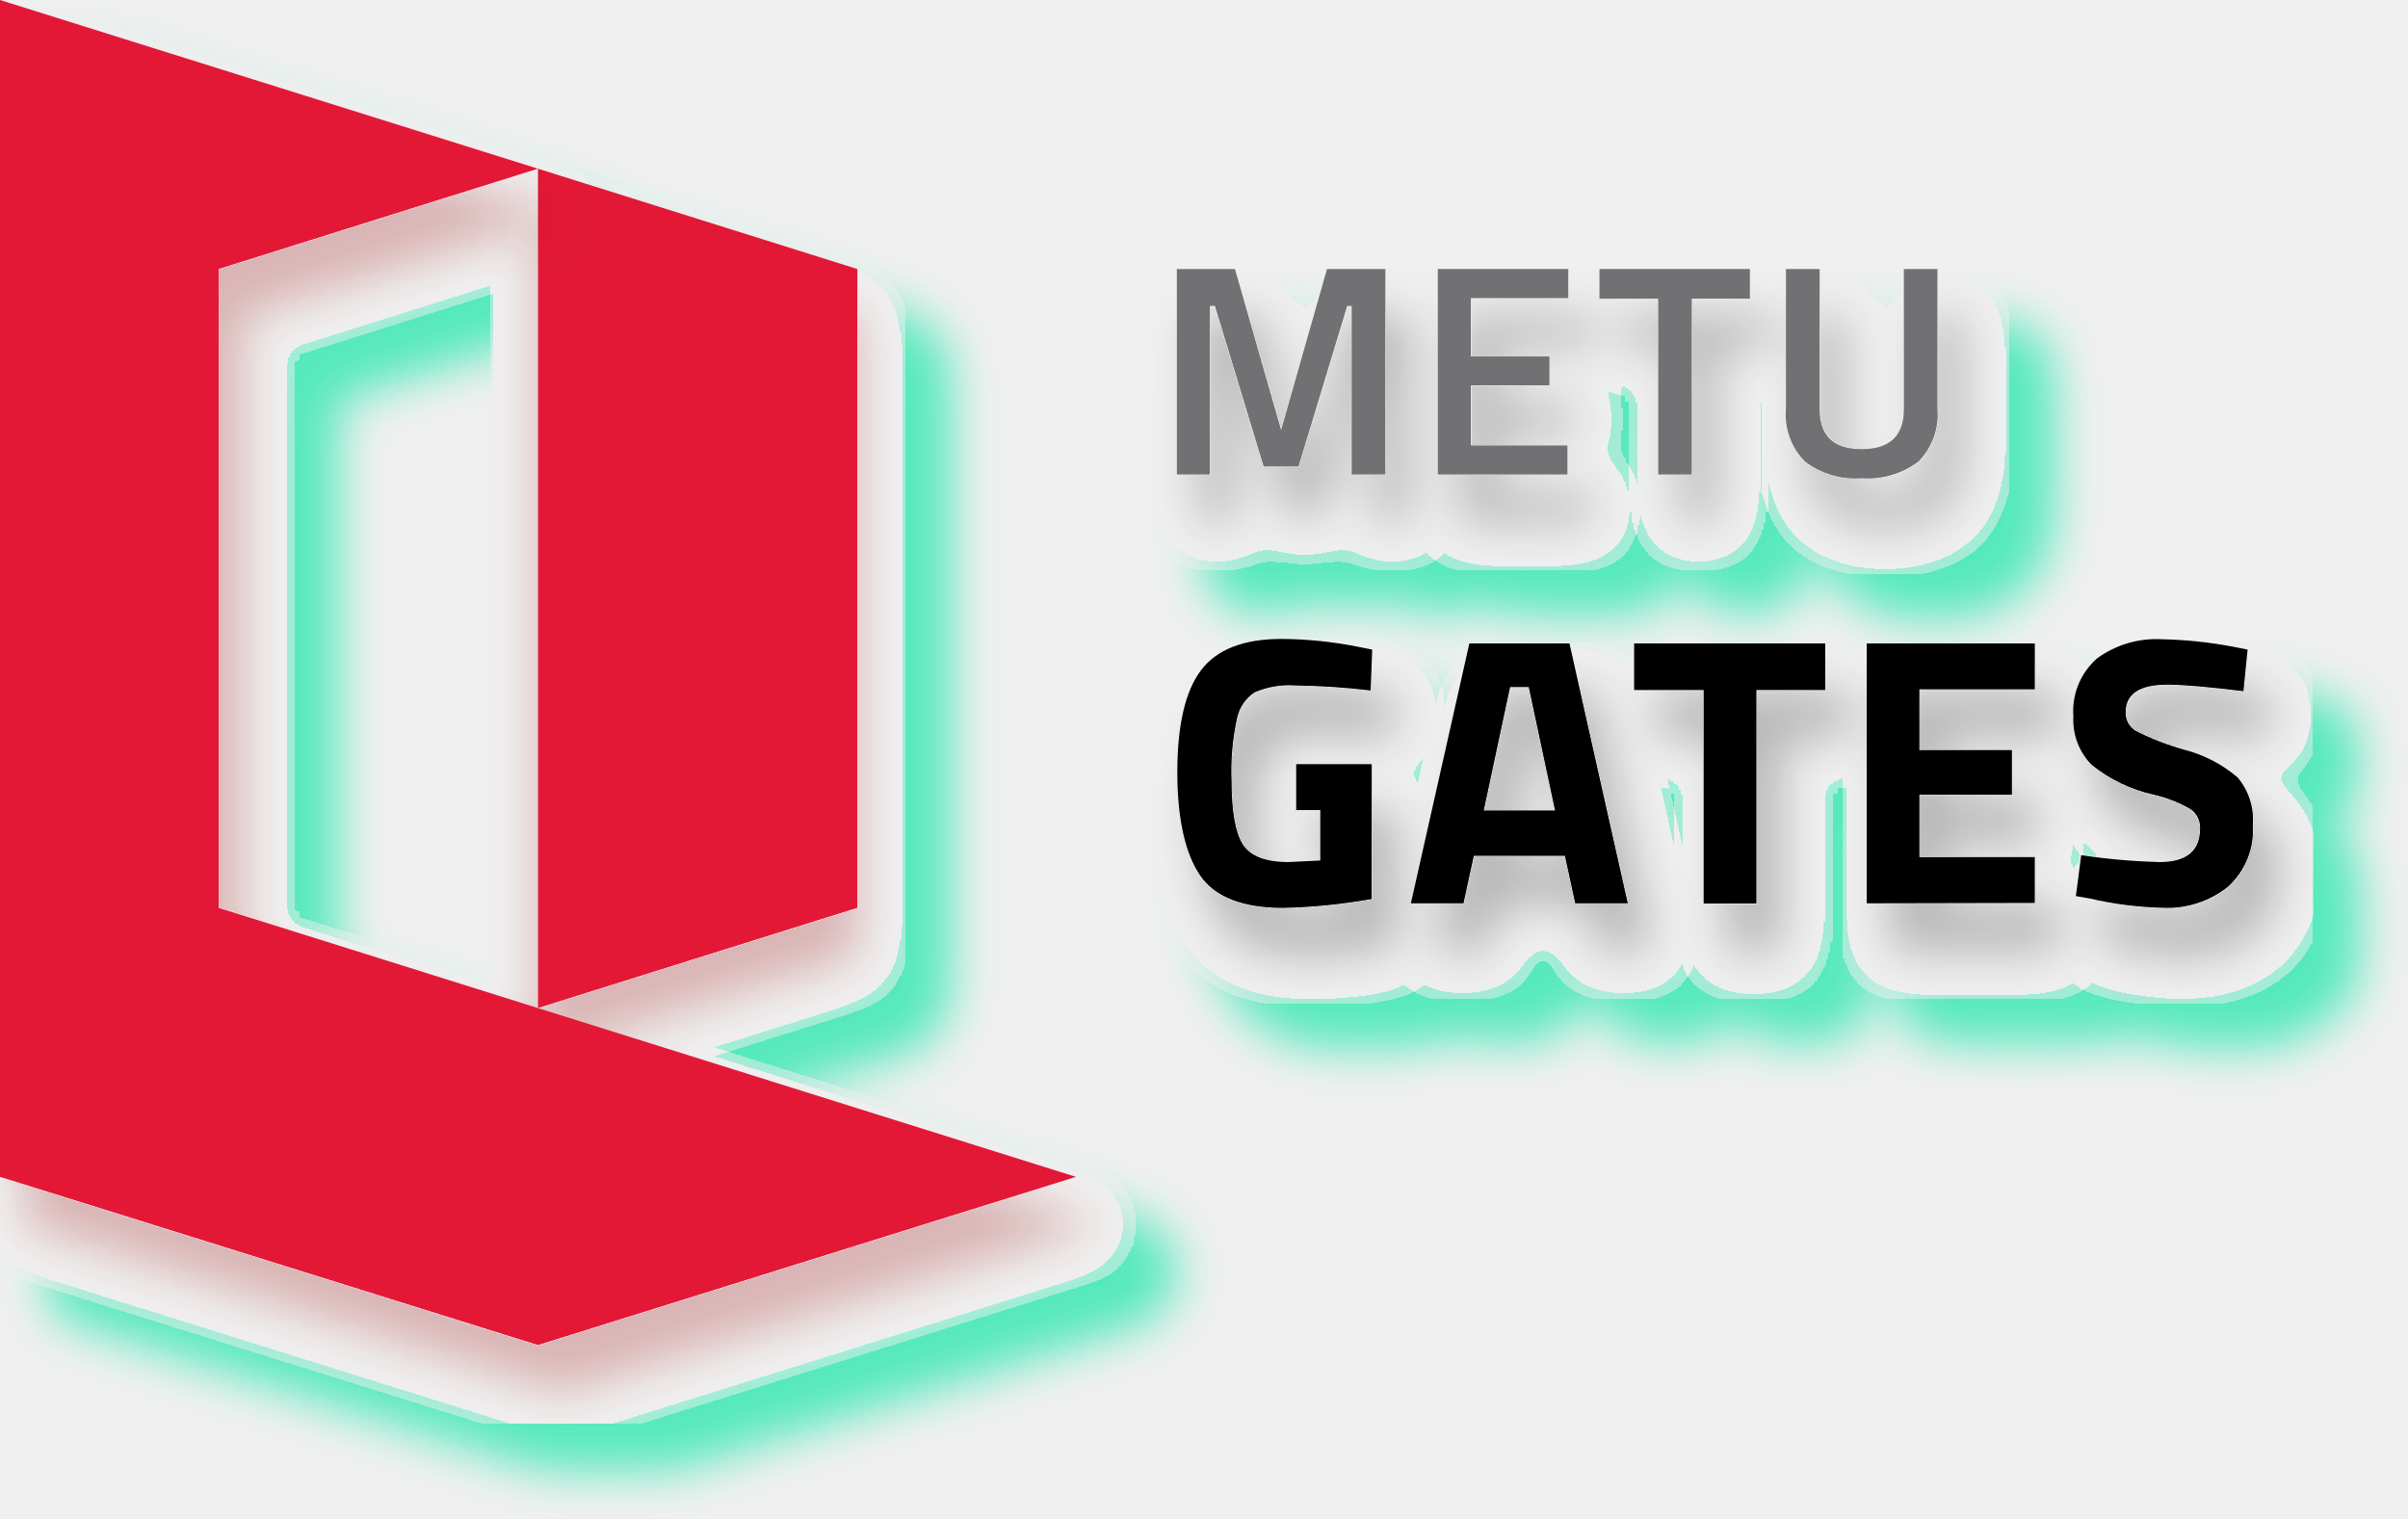
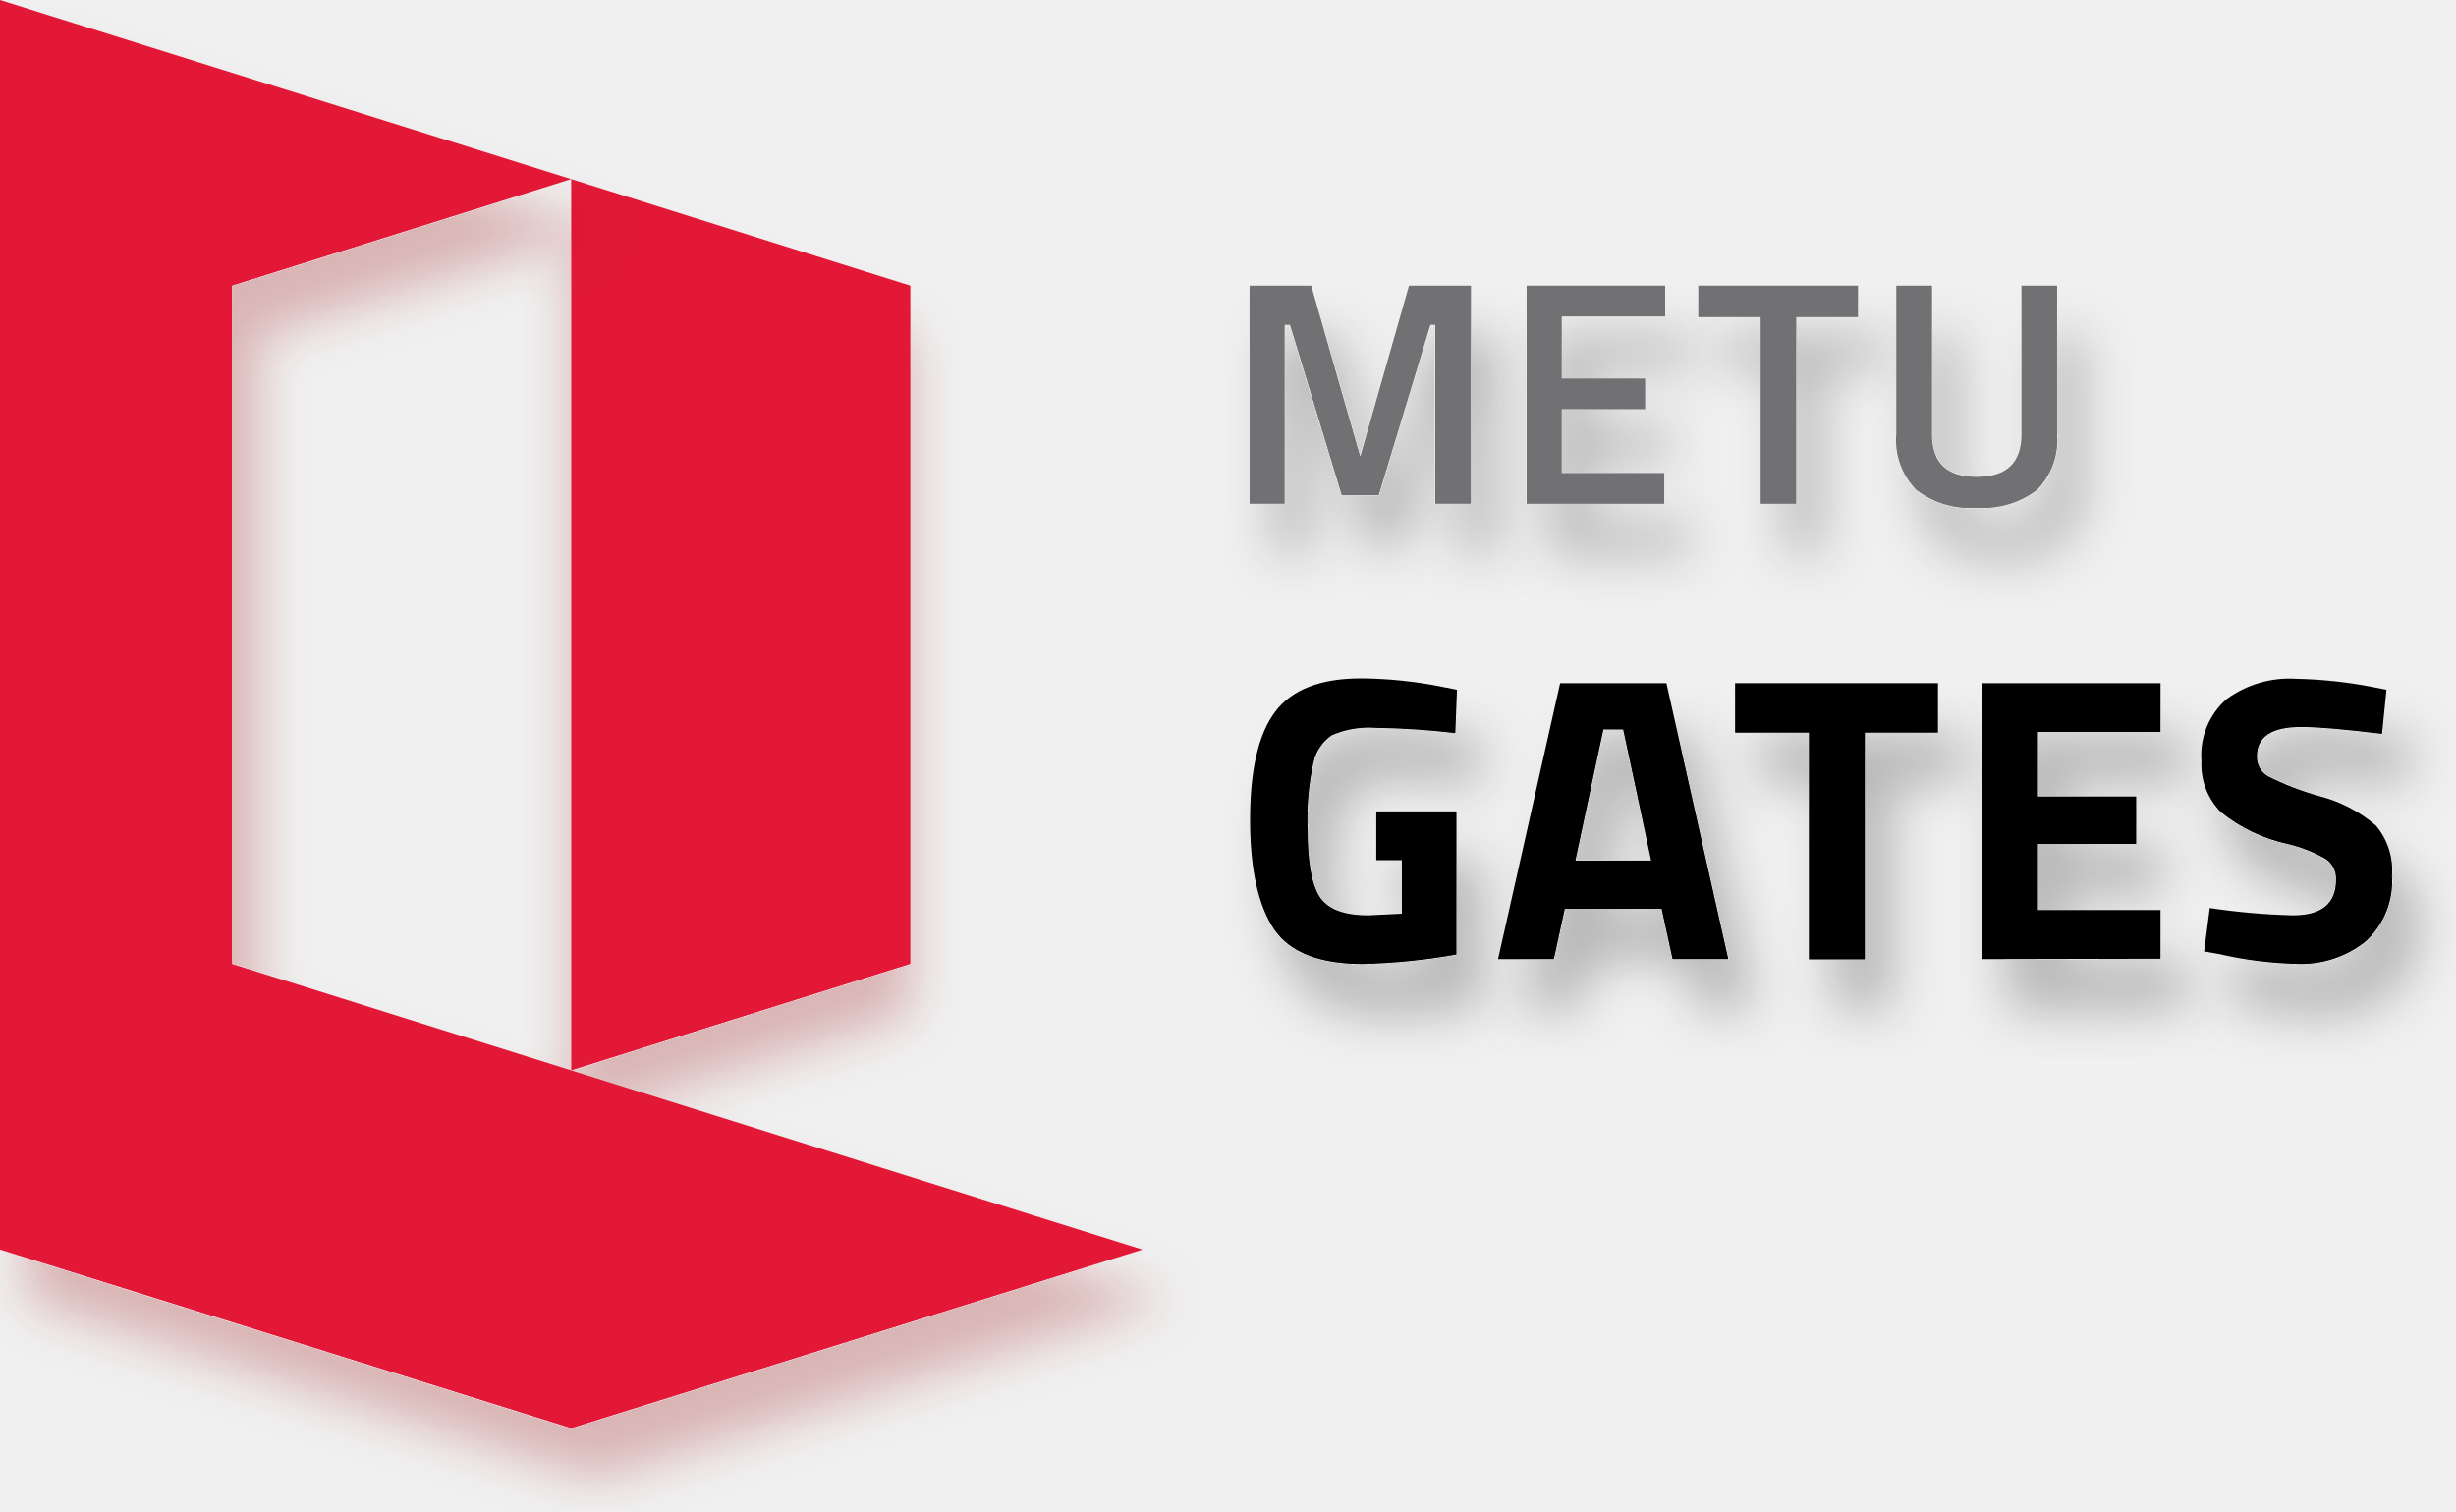
- <svg xmlns="http://www.w3.org/2000/svg" width="203" height="128" viewBox="0 0 203 128" fill="none">
-   <g filter="url(#filter0_d_107_179)">
-     <g clip-path="url(#clip0_107_179)">
-       <g filter="url(#filter1_d_107_179)">
-         <path d="M72.28 22.68V76.53L45.35 84.98V14.22L72.28 22.68Z" fill="#E31837" />
-       </g>
-       <g filter="url(#filter2_d_107_179)">
-         <path d="M90.71 99.21L45.35 113.39L0 99.21V0L45.35 14.22L18.43 22.68V76.53L45.35 84.98L90.71 99.21Z" fill="#E31837" />
-       </g>
-       <g filter="url(#filter3_d_107_179)">
-         <path d="M99.21 40V22.68H104.11L108 36.24L111.87 22.68H116.79V40H113.95V25.79H113.57L109.47 39.33H106.53L102.42 25.79H102V40H99.21Z" fill="#717073" />
-       </g>
-       <g filter="url(#filter4_d_107_179)">
-         <path d="M121.21 40V22.68H132.21V25.13H124V30.05H130.62V32.49H124V37.55H132.14V40H121.21Z" fill="#717073" />
-       </g>
-       <g filter="url(#filter5_d_107_179)">
-         <path d="M134.84 25.18V22.68H147.52V25.18H142.62V40H139.79V25.18H134.84Z" fill="#717073" />
-       </g>
-       <g filter="url(#filter6_d_107_179)">
-         <path d="M153.4 34.49C153.4 36.743 154.583 37.867 156.95 37.86C159.31 37.86 160.5 36.74 160.5 34.49V22.68H163.33V34.44C163.404 35.257 163.299 36.079 163.022 36.851C162.746 37.623 162.305 38.326 161.73 38.91C160.353 39.944 158.648 40.445 156.93 40.32C155.221 40.45 153.524 39.948 152.16 38.91C151.585 38.326 151.144 37.623 150.868 36.851C150.591 36.079 150.486 35.257 150.56 34.44V22.68H153.4V34.49Z" fill="#717073" />
-       </g>
-       <g filter="url(#filter7_d_107_179)">
-         <path d="M109.27 68.29V64.42H115.64V75.79C113.173 76.232 110.676 76.483 108.17 76.54C104.76 76.54 102.41 75.62 101.17 73.8C99.93 71.98 99.25 69.07 99.25 65.1C99.25 61.13 99.92 58.26 101.25 56.5C102.58 54.74 104.85 53.86 108.05 53.86C110.223 53.876 112.39 54.1 114.52 54.53L115.68 54.76L115.55 58.21C113.449 57.96 111.336 57.819 109.22 57.79C108.037 57.702 106.85 57.901 105.76 58.37C105.016 58.869 104.493 59.635 104.3 60.51C103.911 62.265 103.753 64.064 103.83 65.86C103.83 68.38 104.14 70.147 104.76 71.16C105.39 72.16 106.67 72.67 108.63 72.67L111.3 72.54V68.29H109.27Z" fill="black" />
-       </g>
-       <g filter="url(#filter8_d_107_179)">
-         <path d="M118.94 76.15L123.87 54.24H132.31L137.23 76.15H132.79L131.92 72.15H124.25L123.38 76.15H118.94ZM127.31 57.92L125.09 68.32H131.09L128.87 57.92H127.31Z" fill="black" />
-       </g>
-       <g filter="url(#filter9_d_107_179)">
-         <path d="M137.76 58.17V54.24H153.87V58.17H148.07V76.17H143.62V58.17H137.76Z" fill="black" />
-       </g>
-       <g filter="url(#filter10_d_107_179)">
-         <path d="M157.37 76.15V54.24H171.54V58.11H161.81V63.23H169.61V67H161.81V72.25H171.54V76.12L157.37 76.15Z" fill="black" />
-       </g>
-       <g filter="url(#filter11_d_107_179)">
-         <path d="M182.71 57.72C180.37 57.72 179.2 58.5 179.2 60.04C179.188 60.358 179.262 60.672 179.416 60.951C179.569 61.229 179.795 61.46 180.07 61.62C181.372 62.277 182.735 62.806 184.14 63.2C185.8 63.625 187.339 64.425 188.64 65.54C189.577 66.653 190.037 68.09 189.92 69.54C189.988 70.51 189.836 71.483 189.474 72.385C189.112 73.288 188.55 74.096 187.83 74.75C186.282 75.986 184.339 76.618 182.36 76.53C180.285 76.482 178.221 76.221 176.2 75.75L175 75.54L175.45 72.09C177.639 72.421 179.847 72.615 182.06 72.67C184.333 72.67 185.47 71.723 185.47 69.83C185.482 69.517 185.416 69.206 185.278 68.925C185.14 68.644 184.935 68.402 184.68 68.22C183.713 67.662 182.668 67.251 181.58 67C179.654 66.577 177.853 65.711 176.32 64.47C175.795 63.934 175.388 63.294 175.124 62.592C174.861 61.889 174.747 61.139 174.79 60.39C174.72 59.476 174.865 58.557 175.212 57.709C175.559 56.86 176.1 56.104 176.79 55.5C178.375 54.344 180.312 53.775 182.27 53.89C184.301 53.933 186.325 54.147 188.32 54.53L189.48 54.76L189.13 58.27C186.09 57.9 184 57.72 182.71 57.72Z" fill="black" />
-       </g>
+ <svg xmlns="http://www.w3.org/2000/svg" width="195" height="120" viewBox="0 0 195 120" fill="none">
+   <g clip-path="url(#clip0_107_149)">
+     <g filter="url(#filter0_d_107_149)">
+       <path d="M72.28 22.68V76.53L45.35 84.98V14.22L72.28 22.68Z" fill="#E31837" />
+     </g>
+     <g filter="url(#filter1_d_107_149)">
+       <path d="M90.71 99.21L45.35 113.39L0 99.21V0L45.35 14.22L18.43 22.68V76.53L45.35 84.98L90.71 99.21Z" fill="#E31837" />
+     </g>
+     <g filter="url(#filter2_d_107_149)">
+       <path d="M99.21 40V22.68H104.11L108 36.24L111.87 22.68H116.79V40H113.95V25.79H113.57L109.47 39.33H106.53L102.42 25.79H102V40H99.21Z" fill="#717073" />
+     </g>
+     <g filter="url(#filter3_d_107_149)">
+       <path d="M121.21 40V22.68H132.21V25.13H124V30.05H130.62V32.49H124V37.55H132.14V40H121.21Z" fill="#717073" />
+     </g>
+     <g filter="url(#filter4_d_107_149)">
+       <path d="M134.84 25.18V22.68H147.52V25.18H142.62V40H139.79V25.18H134.84Z" fill="#717073" />
+     </g>
+     <g filter="url(#filter5_d_107_149)">
+       <path d="M153.4 34.49C153.4 36.743 154.583 37.867 156.95 37.86C159.31 37.86 160.5 36.74 160.5 34.49V22.68H163.33V34.44C163.404 35.257 163.299 36.079 163.022 36.851C162.746 37.623 162.305 38.326 161.73 38.91C160.353 39.944 158.648 40.445 156.93 40.32C155.221 40.45 153.524 39.948 152.16 38.91C151.585 38.326 151.144 37.623 150.868 36.851C150.591 36.079 150.486 35.257 150.56 34.44V22.68H153.4V34.49Z" fill="#717073" />
+     </g>
+     <g filter="url(#filter6_d_107_149)">
+       <path d="M109.27 68.29V64.42H115.64V75.79C113.173 76.232 110.676 76.483 108.17 76.54C104.76 76.54 102.41 75.62 101.17 73.8C99.93 71.98 99.25 69.07 99.25 65.1C99.25 61.13 99.92 58.26 101.25 56.5C102.58 54.74 104.85 53.86 108.05 53.86C110.223 53.876 112.39 54.1 114.52 54.53L115.68 54.76L115.55 58.21C113.449 57.96 111.336 57.819 109.22 57.79C108.037 57.702 106.85 57.901 105.76 58.37C105.016 58.869 104.493 59.635 104.3 60.51C103.911 62.265 103.753 64.064 103.83 65.86C103.83 68.38 104.14 70.147 104.76 71.16C105.39 72.16 106.67 72.67 108.63 72.67L111.3 72.54V68.29H109.27Z" fill="black" />
+     </g>
+     <g filter="url(#filter7_d_107_149)">
+       <path d="M118.94 76.15L123.87 54.24H132.31L137.23 76.15H132.79L131.92 72.15H124.25L123.38 76.15H118.94ZM127.31 57.92L125.09 68.32H131.09L128.87 57.92H127.31Z" fill="black" />
+     </g>
+     <g filter="url(#filter8_d_107_149)">
+       <path d="M137.76 58.17V54.24H153.87V58.17H148.07V76.17H143.62V58.17H137.76Z" fill="black" />
+     </g>
+     <g filter="url(#filter9_d_107_149)">
+       <path d="M157.37 76.15V54.24H171.54V58.11H161.81V63.23H169.61V67H161.81V72.25H171.54V76.12L157.37 76.15Z" fill="black" />
+     </g>
+     <g filter="url(#filter10_d_107_149)">
+       <path d="M182.71 57.72C180.37 57.72 179.2 58.5 179.2 60.04C179.188 60.358 179.262 60.672 179.416 60.951C179.569 61.229 179.795 61.46 180.07 61.62C181.372 62.277 182.735 62.806 184.14 63.2C185.8 63.625 187.339 64.425 188.64 65.54C189.577 66.653 190.037 68.09 189.92 69.54C189.988 70.51 189.836 71.483 189.474 72.385C189.112 73.288 188.55 74.096 187.83 74.75C186.282 75.986 184.339 76.618 182.36 76.53C180.285 76.482 178.221 76.221 176.2 75.75L175 75.54L175.45 72.09C177.639 72.421 179.847 72.615 182.06 72.67C184.333 72.67 185.47 71.723 185.47 69.83C185.482 69.517 185.416 69.206 185.278 68.925C185.14 68.644 184.935 68.402 184.68 68.22C183.713 67.662 182.668 67.251 181.58 67C179.654 66.577 177.853 65.711 176.32 64.47C175.795 63.934 175.388 63.294 175.124 62.592C174.861 61.889 174.747 61.139 174.79 60.39C174.72 59.476 174.865 58.557 175.212 57.709C175.559 56.86 176.1 56.104 176.79 55.5C178.375 54.344 180.312 53.775 182.27 53.89C184.301 53.933 186.325 54.147 188.32 54.53L189.48 54.76L189.13 58.27C186.09 57.9 184 57.72 182.71 57.72Z" fill="black" />
    </g>
  </g>
  <defs>
-     <filter id="filter0_d_107_179" x="0" y="0" width="203" height="128" filterUnits="userSpaceOnUse" color-interpolation-filters="sRGB">
-       <feFlood flood-opacity="0" result="BackgroundImageFix" />
-       <feColorMatrix in="SourceAlpha" type="matrix" values="0 0 0 0 0 0 0 0 0 0 0 0 0 0 0 0 0 0 127 0" result="hardAlpha" />
-       <feOffset dx="4" dy="4" />
-       <feGaussianBlur stdDeviation="2" />
-       <feComposite in2="hardAlpha" operator="out" />
-       <feColorMatrix type="matrix" values="0 0 0 0 0.333 0 0 0 0 0.914 0 0 0 0 0.737 0 0 0 1 0" />
-       <feBlend mode="normal" in2="BackgroundImageFix" result="effect1_dropShadow_107_179" />
-       <feBlend mode="normal" in="SourceGraphic" in2="effect1_dropShadow_107_179" result="shape" />
-     </filter>
-     <filter id="filter1_d_107_179" x="41.35" y="14.22" width="34.93" height="78.76" filterUnits="userSpaceOnUse" color-interpolation-filters="sRGB">
+     <filter id="filter0_d_107_149" x="41.35" y="14.22" width="34.93" height="78.76" filterUnits="userSpaceOnUse" color-interpolation-filters="sRGB">
      <feFlood flood-opacity="0" result="BackgroundImageFix" />
      <feColorMatrix in="SourceAlpha" type="matrix" values="0 0 0 0 0 0 0 0 0 0 0 0 0 0 0 0 0 0 127 0" result="hardAlpha" />
      <feOffset dy="4" />
      <feGaussianBlur stdDeviation="2" />
      <feComposite in2="hardAlpha" operator="out" />
      <feColorMatrix type="matrix" values="0 0 0 0 0.588 0 0 0 0 0.002 0 0 0 0 0.002 0 0 0 0.25 0" />
-       <feBlend mode="normal" in2="BackgroundImageFix" result="effect1_dropShadow_107_179" />
-       <feBlend mode="normal" in="SourceGraphic" in2="effect1_dropShadow_107_179" result="shape" />
+       <feBlend mode="normal" in2="BackgroundImageFix" result="effect1_dropShadow_107_149" />
+       <feBlend mode="normal" in="SourceGraphic" in2="effect1_dropShadow_107_149" result="shape" />
    </filter>
-     <filter id="filter2_d_107_179" x="-2" y="0" width="98.71" height="121.39" filterUnits="userSpaceOnUse" color-interpolation-filters="sRGB">
+     <filter id="filter1_d_107_149" x="-2" y="0" width="98.71" height="121.39" filterUnits="userSpaceOnUse" color-interpolation-filters="sRGB">
      <feFlood flood-opacity="0" result="BackgroundImageFix" />
      <feColorMatrix in="SourceAlpha" type="matrix" values="0 0 0 0 0 0 0 0 0 0 0 0 0 0 0 0 0 0 127 0" result="hardAlpha" />
      <feOffset dx="2" dy="4" />
      <feGaussianBlur stdDeviation="2" />
      <feComposite in2="hardAlpha" operator="out" />
      <feColorMatrix type="matrix" values="0 0 0 0 0.588 0 0 0 0 0.002 0 0 0 0 0.002 0 0 0 0.25 0" />
-       <feBlend mode="normal" in2="BackgroundImageFix" result="effect1_dropShadow_107_179" />
-       <feBlend mode="normal" in="SourceGraphic" in2="effect1_dropShadow_107_179" result="shape" />
+       <feBlend mode="normal" in2="BackgroundImageFix" result="effect1_dropShadow_107_149" />
+       <feBlend mode="normal" in="SourceGraphic" in2="effect1_dropShadow_107_149" result="shape" />
    </filter>
-     <filter id="filter3_d_107_179" x="97.21" y="22.68" width="25.58" height="25.32" filterUnits="userSpaceOnUse" color-interpolation-filters="sRGB">
+     <filter id="filter2_d_107_149" x="97.21" y="22.68" width="25.58" height="25.32" filterUnits="userSpaceOnUse" color-interpolation-filters="sRGB">
      <feFlood flood-opacity="0" result="BackgroundImageFix" />
      <feColorMatrix in="SourceAlpha" type="matrix" values="0 0 0 0 0 0 0 0 0 0 0 0 0 0 0 0 0 0 127 0" result="hardAlpha" />
      <feOffset dx="2" dy="4" />
      <feGaussianBlur stdDeviation="2" />
      <feComposite in2="hardAlpha" operator="out" />
      <feColorMatrix type="matrix" values="0 0 0 0 0 0 0 0 0 0 0 0 0 0 0 0 0 0 0.25 0" />
-       <feBlend mode="normal" in2="BackgroundImageFix" result="effect1_dropShadow_107_179" />
-       <feBlend mode="normal" in="SourceGraphic" in2="effect1_dropShadow_107_179" result="shape" />
+       <feBlend mode="normal" in2="BackgroundImageFix" result="effect1_dropShadow_107_149" />
+       <feBlend mode="normal" in="SourceGraphic" in2="effect1_dropShadow_107_149" result="shape" />
    </filter>
-     <filter id="filter4_d_107_179" x="119.21" y="22.68" width="19" height="25.32" filterUnits="userSpaceOnUse" color-interpolation-filters="sRGB">
+     <filter id="filter3_d_107_149" x="119.21" y="22.68" width="19" height="25.32" filterUnits="userSpaceOnUse" color-interpolation-filters="sRGB">
      <feFlood flood-opacity="0" result="BackgroundImageFix" />
      <feColorMatrix in="SourceAlpha" type="matrix" values="0 0 0 0 0 0 0 0 0 0 0 0 0 0 0 0 0 0 127 0" result="hardAlpha" />
      <feOffset dx="2" dy="4" />
      <feGaussianBlur stdDeviation="2" />
      <feComposite in2="hardAlpha" operator="out" />
      <feColorMatrix type="matrix" values="0 0 0 0 0 0 0 0 0 0 0 0 0 0 0 0 0 0 0.25 0" />
-       <feBlend mode="normal" in2="BackgroundImageFix" result="effect1_dropShadow_107_179" />
-       <feBlend mode="normal" in="SourceGraphic" in2="effect1_dropShadow_107_179" result="shape" />
+       <feBlend mode="normal" in2="BackgroundImageFix" result="effect1_dropShadow_107_149" />
+       <feBlend mode="normal" in="SourceGraphic" in2="effect1_dropShadow_107_149" result="shape" />
    </filter>
-     <filter id="filter5_d_107_179" x="132.84" y="22.68" width="20.68" height="25.32" filterUnits="userSpaceOnUse" color-interpolation-filters="sRGB">
+     <filter id="filter4_d_107_149" x="132.84" y="22.68" width="20.68" height="25.32" filterUnits="userSpaceOnUse" color-interpolation-filters="sRGB">
      <feFlood flood-opacity="0" result="BackgroundImageFix" />
      <feColorMatrix in="SourceAlpha" type="matrix" values="0 0 0 0 0 0 0 0 0 0 0 0 0 0 0 0 0 0 127 0" result="hardAlpha" />
      <feOffset dx="2" dy="4" />
      <feGaussianBlur stdDeviation="2" />
      <feComposite in2="hardAlpha" operator="out" />
      <feColorMatrix type="matrix" values="0 0 0 0 0 0 0 0 0 0 0 0 0 0 0 0 0 0 0.25 0" />
-       <feBlend mode="normal" in2="BackgroundImageFix" result="effect1_dropShadow_107_179" />
-       <feBlend mode="normal" in="SourceGraphic" in2="effect1_dropShadow_107_179" result="shape" />
+       <feBlend mode="normal" in2="BackgroundImageFix" result="effect1_dropShadow_107_149" />
+       <feBlend mode="normal" in="SourceGraphic" in2="effect1_dropShadow_107_149" result="shape" />
    </filter>
-     <filter id="filter6_d_107_179" x="148.537" y="22.68" width="20.816" height="25.66" filterUnits="userSpaceOnUse" color-interpolation-filters="sRGB">
+     <filter id="filter5_d_107_149" x="148.537" y="22.68" width="20.816" height="25.66" filterUnits="userSpaceOnUse" color-interpolation-filters="sRGB">
      <feFlood flood-opacity="0" result="BackgroundImageFix" />
      <feColorMatrix in="SourceAlpha" type="matrix" values="0 0 0 0 0 0 0 0 0 0 0 0 0 0 0 0 0 0 127 0" result="hardAlpha" />
      <feOffset dx="2" dy="4" />
      <feGaussianBlur stdDeviation="2" />
      <feComposite in2="hardAlpha" operator="out" />
      <feColorMatrix type="matrix" values="0 0 0 0 0 0 0 0 0 0 0 0 0 0 0 0 0 0 0.25 0" />
-       <feBlend mode="normal" in2="BackgroundImageFix" result="effect1_dropShadow_107_179" />
-       <feBlend mode="normal" in="SourceGraphic" in2="effect1_dropShadow_107_179" result="shape" />
+       <feBlend mode="normal" in2="BackgroundImageFix" result="effect1_dropShadow_107_149" />
+       <feBlend mode="normal" in="SourceGraphic" in2="effect1_dropShadow_107_149" result="shape" />
    </filter>
-     <filter id="filter7_d_107_179" x="97.25" y="53.86" width="24.43" height="30.68" filterUnits="userSpaceOnUse" color-interpolation-filters="sRGB">
+     <filter id="filter6_d_107_149" x="97.25" y="53.86" width="24.43" height="30.68" filterUnits="userSpaceOnUse" color-interpolation-filters="sRGB">
      <feFlood flood-opacity="0" result="BackgroundImageFix" />
      <feColorMatrix in="SourceAlpha" type="matrix" values="0 0 0 0 0 0 0 0 0 0 0 0 0 0 0 0 0 0 127 0" result="hardAlpha" />
      <feOffset dx="2" dy="4" />
      <feGaussianBlur stdDeviation="2" />
      <feComposite in2="hardAlpha" operator="out" />
      <feColorMatrix type="matrix" values="0 0 0 0 0 0 0 0 0 0 0 0 0 0 0 0 0 0 0.25 0" />
-       <feBlend mode="normal" in2="BackgroundImageFix" result="effect1_dropShadow_107_179" />
-       <feBlend mode="normal" in="SourceGraphic" in2="effect1_dropShadow_107_179" result="shape" />
+       <feBlend mode="normal" in2="BackgroundImageFix" result="effect1_dropShadow_107_149" />
+       <feBlend mode="normal" in="SourceGraphic" in2="effect1_dropShadow_107_149" result="shape" />
    </filter>
-     <filter id="filter8_d_107_179" x="116.94" y="54.24" width="26.29" height="29.91" filterUnits="userSpaceOnUse" color-interpolation-filters="sRGB">
+     <filter id="filter7_d_107_149" x="116.94" y="54.24" width="26.29" height="29.91" filterUnits="userSpaceOnUse" color-interpolation-filters="sRGB">
      <feFlood flood-opacity="0" result="BackgroundImageFix" />
      <feColorMatrix in="SourceAlpha" type="matrix" values="0 0 0 0 0 0 0 0 0 0 0 0 0 0 0 0 0 0 127 0" result="hardAlpha" />
      <feOffset dx="2" dy="4" />
      <feGaussianBlur stdDeviation="2" />
      <feComposite in2="hardAlpha" operator="out" />
      <feColorMatrix type="matrix" values="0 0 0 0 0 0 0 0 0 0 0 0 0 0 0 0 0 0 0.25 0" />
-       <feBlend mode="normal" in2="BackgroundImageFix" result="effect1_dropShadow_107_179" />
-       <feBlend mode="normal" in="SourceGraphic" in2="effect1_dropShadow_107_179" result="shape" />
+       <feBlend mode="normal" in2="BackgroundImageFix" result="effect1_dropShadow_107_149" />
+       <feBlend mode="normal" in="SourceGraphic" in2="effect1_dropShadow_107_149" result="shape" />
    </filter>
-     <filter id="filter9_d_107_179" x="135.76" y="54.24" width="24.11" height="29.93" filterUnits="userSpaceOnUse" color-interpolation-filters="sRGB">
+     <filter id="filter8_d_107_149" x="135.76" y="54.24" width="24.11" height="29.93" filterUnits="userSpaceOnUse" color-interpolation-filters="sRGB">
      <feFlood flood-opacity="0" result="BackgroundImageFix" />
      <feColorMatrix in="SourceAlpha" type="matrix" values="0 0 0 0 0 0 0 0 0 0 0 0 0 0 0 0 0 0 127 0" result="hardAlpha" />
      <feOffset dx="2" dy="4" />
      <feGaussianBlur stdDeviation="2" />
      <feComposite in2="hardAlpha" operator="out" />
      <feColorMatrix type="matrix" values="0 0 0 0 0 0 0 0 0 0 0 0 0 0 0 0 0 0 0.25 0" />
-       <feBlend mode="normal" in2="BackgroundImageFix" result="effect1_dropShadow_107_179" />
-       <feBlend mode="normal" in="SourceGraphic" in2="effect1_dropShadow_107_179" result="shape" />
+       <feBlend mode="normal" in2="BackgroundImageFix" result="effect1_dropShadow_107_149" />
+       <feBlend mode="normal" in="SourceGraphic" in2="effect1_dropShadow_107_149" result="shape" />
    </filter>
-     <filter id="filter10_d_107_179" x="155.37" y="54.24" width="22.17" height="29.91" filterUnits="userSpaceOnUse" color-interpolation-filters="sRGB">
+     <filter id="filter9_d_107_149" x="155.37" y="54.24" width="22.17" height="29.91" filterUnits="userSpaceOnUse" color-interpolation-filters="sRGB">
      <feFlood flood-opacity="0" result="BackgroundImageFix" />
      <feColorMatrix in="SourceAlpha" type="matrix" values="0 0 0 0 0 0 0 0 0 0 0 0 0 0 0 0 0 0 127 0" result="hardAlpha" />
      <feOffset dx="2" dy="4" />
      <feGaussianBlur stdDeviation="2" />
      <feComposite in2="hardAlpha" operator="out" />
      <feColorMatrix type="matrix" values="0 0 0 0 0 0 0 0 0 0 0 0 0 0 0 0 0 0 0.25 0" />
-       <feBlend mode="normal" in2="BackgroundImageFix" result="effect1_dropShadow_107_179" />
-       <feBlend mode="normal" in="SourceGraphic" in2="effect1_dropShadow_107_179" result="shape" />
+       <feBlend mode="normal" in2="BackgroundImageFix" result="effect1_dropShadow_107_149" />
+       <feBlend mode="normal" in="SourceGraphic" in2="effect1_dropShadow_107_149" result="shape" />
    </filter>
-     <filter id="filter11_d_107_179" x="172.773" y="53.876" width="23.165" height="30.663" filterUnits="userSpaceOnUse" color-interpolation-filters="sRGB">
+     <filter id="filter10_d_107_149" x="172.773" y="53.876" width="23.165" height="30.663" filterUnits="userSpaceOnUse" color-interpolation-filters="sRGB">
      <feFlood flood-opacity="0" result="BackgroundImageFix" />
      <feColorMatrix in="SourceAlpha" type="matrix" values="0 0 0 0 0 0 0 0 0 0 0 0 0 0 0 0 0 0 127 0" result="hardAlpha" />
      <feOffset dx="2" dy="4" />
      <feGaussianBlur stdDeviation="2" />
      <feComposite in2="hardAlpha" operator="out" />
      <feColorMatrix type="matrix" values="0 0 0 0 0 0 0 0 0 0 0 0 0 0 0 0 0 0 0.25 0" />
-       <feBlend mode="normal" in2="BackgroundImageFix" result="effect1_dropShadow_107_179" />
-       <feBlend mode="normal" in="SourceGraphic" in2="effect1_dropShadow_107_179" result="shape" />
+       <feBlend mode="normal" in2="BackgroundImageFix" result="effect1_dropShadow_107_149" />
+       <feBlend mode="normal" in="SourceGraphic" in2="effect1_dropShadow_107_149" result="shape" />
    </filter>
-     <clipPath id="clip0_107_179">
+     <clipPath id="clip0_107_149">
      <rect width="195" height="120" fill="white" />
    </clipPath>
  </defs>
</svg>
